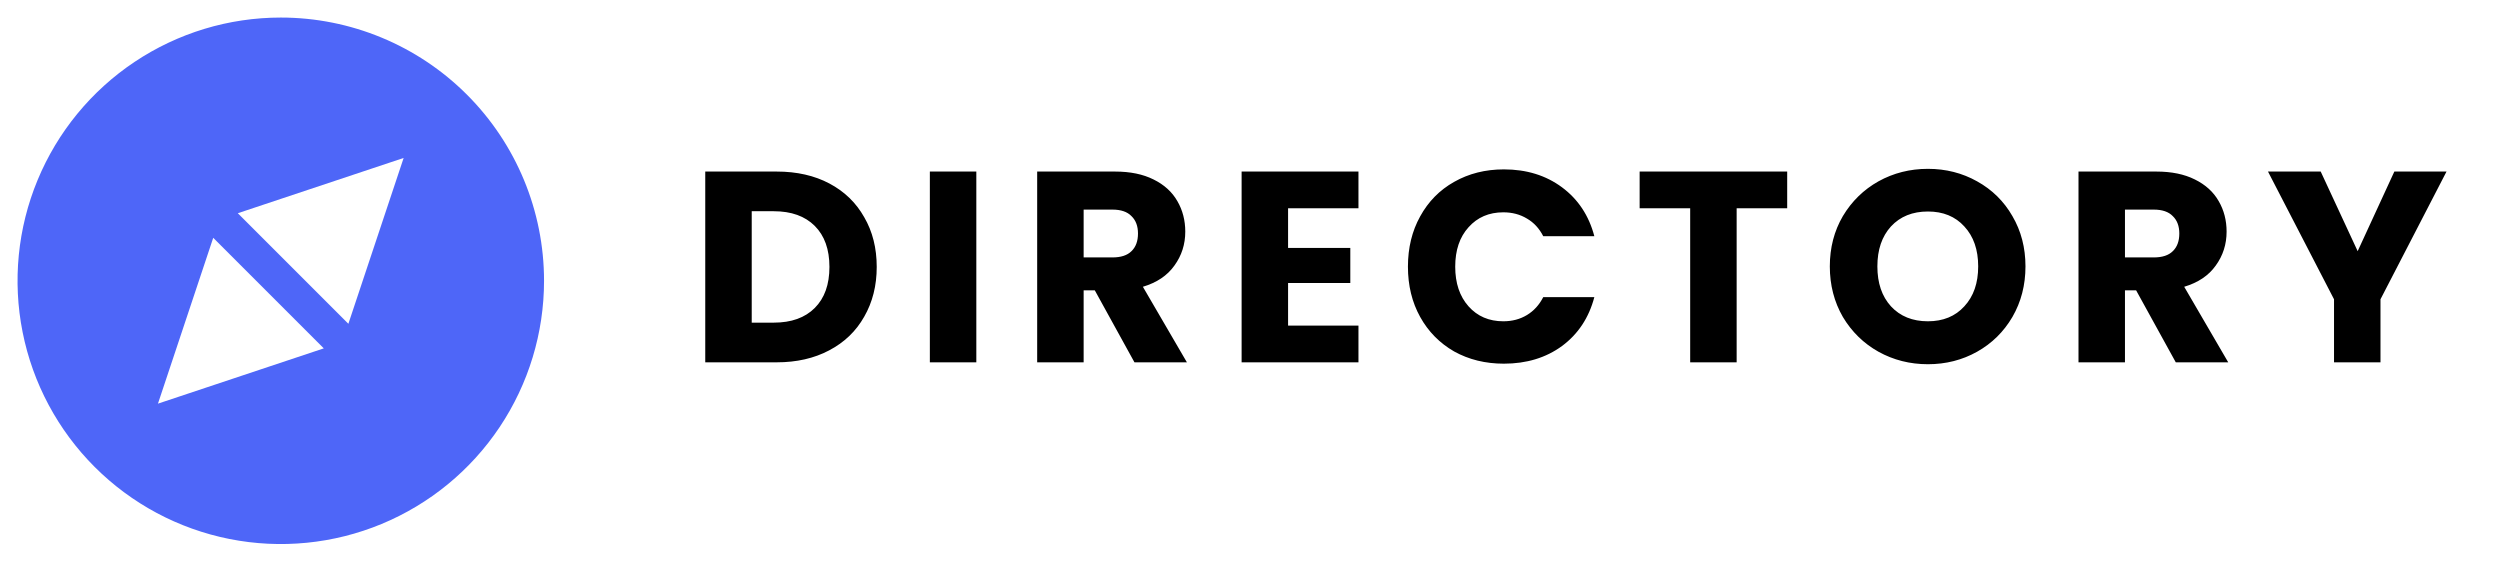
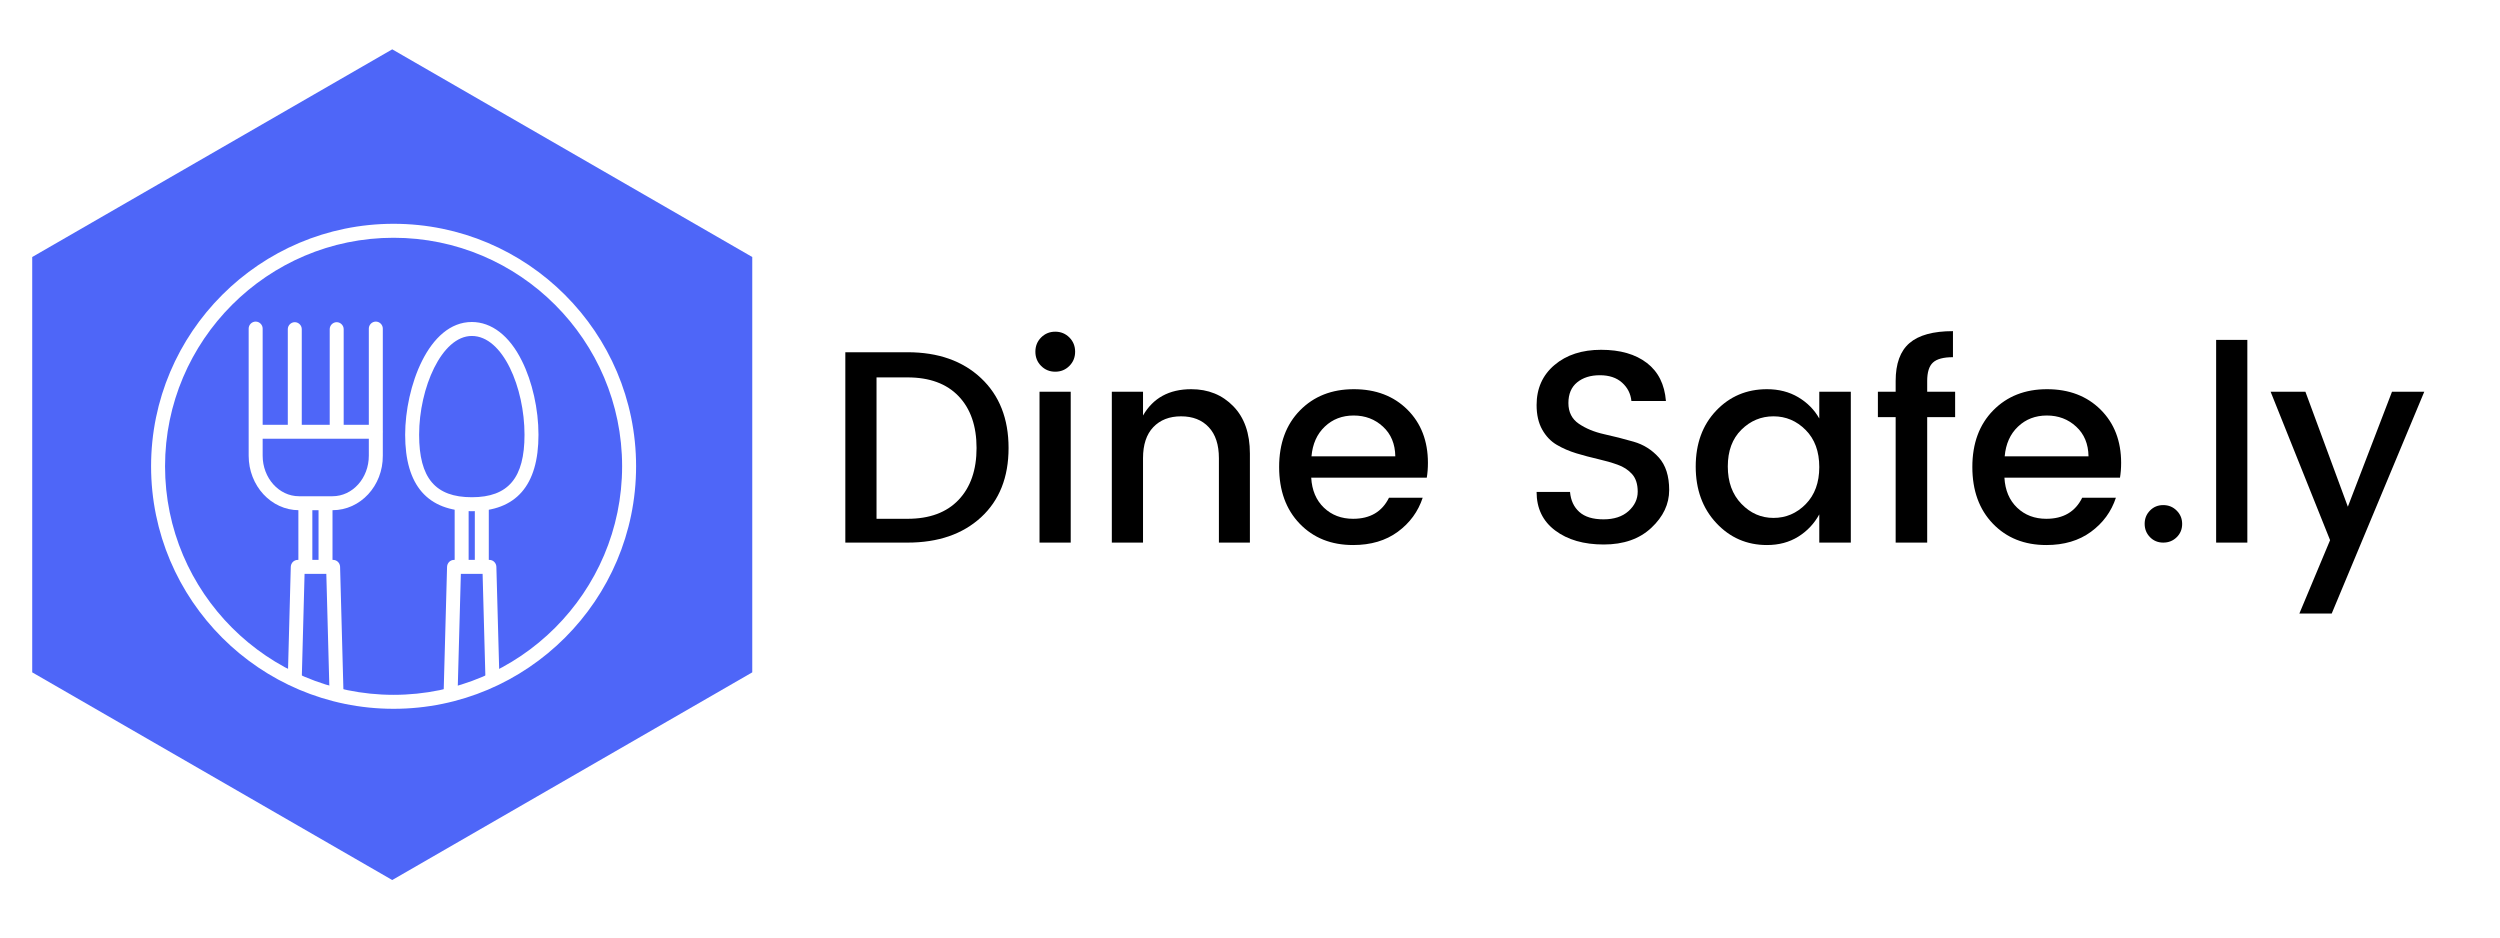
- <svg xmlns="http://www.w3.org/2000/svg" width="138" height="31" viewBox="0 0 138 31" fill="none">
-   <path d="M42.875 9.47C43.985 9.47 44.955 9.69 45.785 10.13C46.615 10.57 47.255 11.19 47.705 11.99C48.165 12.78 48.395 13.695 48.395 14.735C48.395 15.765 48.165 16.68 47.705 17.48C47.255 18.28 46.61 18.9 45.77 19.34C44.94 19.78 43.975 20 42.875 20H38.93V9.47H42.875ZM42.71 17.81C43.68 17.81 44.435 17.54 44.975 17C45.515 16.46 45.785 15.705 45.785 14.735C45.785 13.765 45.515 13.01 44.975 12.47C44.435 11.93 43.68 11.66 42.71 11.66H41.495V17.81H42.71ZM53.893 9.47V20H51.328V9.47H53.893ZM62.622 20L60.432 16.025H59.817V20H57.252V9.47H61.557C62.387 9.47 63.092 9.615 63.672 9.905C64.262 10.195 64.702 10.595 64.992 11.105C65.282 11.605 65.427 12.165 65.427 12.785C65.427 13.485 65.227 14.11 64.827 14.66C64.437 15.21 63.857 15.6 63.087 15.83L65.517 20H62.622ZM59.817 14.21H61.407C61.877 14.21 62.227 14.095 62.457 13.865C62.697 13.635 62.817 13.31 62.817 12.89C62.817 12.48 62.697 12.16 62.457 11.93C62.227 11.69 61.877 11.57 61.407 11.57H59.817V14.21ZM71.102 11.495V13.685H74.537V15.62H71.102V17.975H74.987V20H68.537V9.47H74.987V11.495H71.102ZM77.718 14.72C77.718 13.68 77.943 12.755 78.393 11.945C78.843 11.125 79.468 10.49 80.268 10.04C81.078 9.58 81.993 9.35 83.013 9.35C84.263 9.35 85.333 9.68 86.223 10.34C87.113 11 87.708 11.9 88.008 13.04H85.188C84.968 12.61 84.668 12.285 84.288 12.065C83.908 11.835 83.473 11.72 82.983 11.72C82.193 11.72 81.553 11.995 81.063 12.545C80.573 13.085 80.328 13.81 80.328 14.72C80.328 15.63 80.573 16.36 81.063 16.91C81.553 17.46 82.193 17.735 82.983 17.735C83.473 17.735 83.908 17.62 84.288 17.39C84.668 17.16 84.968 16.83 85.188 16.4H88.008C87.708 17.54 87.113 18.44 86.223 19.1C85.333 19.75 84.263 20.075 83.013 20.075C81.993 20.075 81.078 19.85 80.268 19.4C79.468 18.94 78.843 18.305 78.393 17.495C77.943 16.685 77.718 15.76 77.718 14.72ZM98.653 9.47V11.495H95.863V20H93.298V11.495H90.508V9.47H98.653ZM106.421 20.105C105.431 20.105 104.521 19.875 103.691 19.415C102.871 18.955 102.216 18.315 101.726 17.495C101.246 16.665 101.006 15.735 101.006 14.705C101.006 13.675 101.246 12.75 101.726 11.93C102.216 11.11 102.871 10.47 103.691 10.01C104.521 9.55 105.431 9.32 106.421 9.32C107.411 9.32 108.316 9.55 109.136 10.01C109.966 10.47 110.616 11.11 111.086 11.93C111.566 12.75 111.806 13.675 111.806 14.705C111.806 15.735 111.566 16.665 111.086 17.495C110.606 18.315 109.956 18.955 109.136 19.415C108.316 19.875 107.411 20.105 106.421 20.105ZM106.421 17.735C107.261 17.735 107.931 17.46 108.431 16.91C108.941 16.36 109.196 15.625 109.196 14.705C109.196 13.785 108.941 13.05 108.431 12.5C107.931 11.95 107.261 11.675 106.421 11.675C105.571 11.675 104.891 11.95 104.381 12.5C103.881 13.05 103.631 13.785 103.631 14.705C103.631 15.625 103.881 16.36 104.381 16.91C104.891 17.46 105.571 17.735 106.421 17.735ZM120.103 20L117.913 16.025H117.298V20H114.733V9.47H119.038C119.868 9.47 120.573 9.615 121.153 9.905C121.743 10.195 122.183 10.595 122.473 11.105C122.763 11.605 122.908 12.165 122.908 12.785C122.908 13.485 122.708 14.11 122.308 14.66C121.918 15.21 121.338 15.6 120.568 15.83L122.998 20H120.103ZM117.298 14.21H118.888C119.358 14.21 119.708 14.095 119.938 13.865C120.178 13.635 120.298 13.31 120.298 12.89C120.298 12.48 120.178 12.16 119.938 11.93C119.708 11.69 119.358 11.57 118.888 11.57H117.298V14.21ZM135.048 9.47L131.403 16.52V20H128.838V16.52L125.193 9.47H128.103L130.143 13.865L132.168 9.47H135.048Z" fill="black" />
-   <path d="M15.5 0.969C12.626 0.969 9.817 1.821 7.427 3.418C5.037 5.014 3.175 7.284 2.075 9.939C0.975 12.594 0.687 15.516 1.248 18.335C1.809 21.154 3.193 23.743 5.225 25.775C7.257 27.807 9.846 29.191 12.665 29.752C15.484 30.313 18.406 30.025 21.061 28.925C23.716 27.825 25.986 25.963 27.582 23.573C29.179 21.183 30.031 18.374 30.031 15.5C30.031 11.646 28.5 7.95 25.775 5.225C23.05 2.5 19.354 0.969 15.5 0.969V0.969ZM8.719 22.281L11.77 13.127L17.873 19.23L8.719 22.281ZM19.23 17.873L13.127 11.77L22.281 8.719L19.23 17.873Z" fill="#4E66F8" />
+ <svg xmlns="http://www.w3.org/2000/svg" xmlns:xlink="http://www.w3.org/1999/xlink" width="576pt" height="216pt" viewBox="0 0 576 216" version="1.2">
+   <defs>
+     <g>
+       <symbol overflow="visible" id="glyph0-0">
+         <path style="stroke:none;" d="M 14.953 -40.391 L 14.953 -3.844 L 32.562 -3.844 L 32.562 -40.391 Z M 10.797 0 L 10.797 -44.234 L 36.672 -44.234 L 36.672 0 Z M 10.797 0 " />
+       </symbol>
+       <symbol overflow="visible" id="glyph0-1">
+         <path style="stroke:none;" d="M 11.922 -5.484 L 19.062 -5.484 C 24.145 -5.484 28.066 -6.938 30.828 -9.844 C 33.586 -12.75 34.969 -16.734 34.969 -21.797 C 34.969 -26.867 33.586 -30.848 30.828 -33.734 C 28.066 -36.617 24.145 -38.062 19.062 -38.062 L 11.922 -38.062 Z M 19.062 -43.859 C 26.125 -43.859 31.77 -41.867 36 -37.891 C 40.227 -33.922 42.344 -28.555 42.344 -21.797 C 42.344 -15.047 40.227 -9.723 36 -5.828 C 31.77 -1.941 26.125 0 19.062 0 L 4.734 0 L 4.734 -43.859 Z M 19.062 -43.859 " />
+       </symbol>
+       <symbol overflow="visible" id="glyph0-2">
+         <path style="stroke:none;" d="M 12.938 -43.984 C 12.938 -42.68 12.492 -41.586 11.609 -40.703 C 10.723 -39.816 9.641 -39.375 8.359 -39.375 C 7.078 -39.375 5.992 -39.816 5.109 -40.703 C 4.223 -41.586 3.781 -42.68 3.781 -43.984 C 3.781 -45.285 4.223 -46.379 5.109 -47.266 C 5.992 -48.148 7.078 -48.594 8.359 -48.594 C 9.641 -48.594 10.723 -48.148 11.609 -47.266 C 12.492 -46.379 12.938 -45.285 12.938 -43.984 Z M 4.734 0 L 4.734 -34.766 L 11.922 -34.766 L 11.922 0 Z M 4.734 0 " />
+       </symbol>
+       <symbol overflow="visible" id="glyph0-3">
+         <path style="stroke:none;" d="M 11.922 -34.766 L 11.922 -29.281 C 14.242 -33.32 17.945 -35.344 23.031 -35.344 C 26.945 -35.344 30.176 -34.035 32.719 -31.422 C 35.27 -28.816 36.547 -25.18 36.547 -20.516 L 36.547 0 L 29.406 0 L 29.406 -19.438 C 29.406 -22.551 28.625 -24.938 27.062 -26.594 C 25.508 -28.258 23.383 -29.094 20.688 -29.094 C 18 -29.094 15.863 -28.258 14.281 -26.594 C 12.707 -24.938 11.922 -22.551 11.922 -19.438 L 11.922 0 L 4.734 0 L 4.734 -34.766 Z M 11.922 -34.766 " />
+       </symbol>
+       <symbol overflow="visible" id="glyph0-4">
+         <path style="stroke:none;" d="M 19.375 0.562 C 14.32 0.562 10.219 -1.078 7.062 -4.359 C 3.906 -7.641 2.328 -11.992 2.328 -17.422 C 2.328 -22.848 3.926 -27.191 7.125 -30.453 C 10.32 -33.711 14.457 -35.344 19.531 -35.344 C 24.602 -35.344 28.719 -33.773 31.875 -30.641 C 35.031 -27.504 36.609 -23.41 36.609 -18.359 C 36.609 -17.141 36.52 -16.004 36.344 -14.953 L 9.719 -14.953 C 9.883 -12.055 10.859 -9.754 12.641 -8.047 C 14.43 -6.336 16.676 -5.484 19.375 -5.484 C 23.289 -5.484 26.047 -7.102 27.641 -10.344 L 35.406 -10.344 C 34.352 -7.145 32.438 -4.523 29.656 -2.484 C 26.883 -0.453 23.457 0.562 19.375 0.562 Z M 29.094 -19.875 C 29.051 -22.738 28.102 -25.02 26.25 -26.719 C 24.406 -28.426 22.156 -29.281 19.5 -29.281 C 16.852 -29.281 14.633 -28.426 12.844 -26.719 C 11.051 -25.02 10.031 -22.738 9.781 -19.875 Z M 29.094 -19.875 " />
+       </symbol>
+       <symbol overflow="visible" id="glyph0-5">
+         <path style="stroke:none;" d="" />
+       </symbol>
+       <symbol overflow="visible" id="glyph0-6">
+         <path style="stroke:none;" d="M 18.359 -38.562 C 16.211 -38.562 14.469 -38.016 13.125 -36.922 C 11.781 -35.828 11.109 -34.238 11.109 -32.156 C 11.109 -30.07 11.906 -28.484 13.5 -27.391 C 15.102 -26.297 17.039 -25.492 19.312 -24.984 C 21.582 -24.484 23.852 -23.906 26.125 -23.25 C 28.395 -22.602 30.328 -21.395 31.922 -19.625 C 33.523 -17.852 34.328 -15.348 34.328 -12.109 C 34.328 -8.867 32.957 -5.969 30.219 -3.406 C 27.488 -0.844 23.832 0.438 19.25 0.438 C 14.664 0.438 10.941 -0.633 8.078 -2.781 C 5.211 -4.926 3.781 -7.891 3.781 -11.672 L 11.484 -11.672 C 11.648 -9.734 12.363 -8.195 13.625 -7.062 C 14.895 -5.926 16.75 -5.359 19.188 -5.359 C 21.625 -5.359 23.547 -5.988 24.953 -7.25 C 26.367 -8.52 27.078 -10.016 27.078 -11.734 C 27.078 -13.461 26.645 -14.812 25.781 -15.781 C 24.914 -16.75 23.801 -17.473 22.438 -17.953 C 21.07 -18.441 19.566 -18.875 17.922 -19.25 C 16.285 -19.625 14.633 -20.062 12.969 -20.562 C 11.301 -21.07 9.785 -21.727 8.422 -22.531 C 7.055 -23.332 5.941 -24.5 5.078 -26.031 C 4.211 -27.57 3.781 -29.457 3.781 -31.688 C 3.781 -35.508 5.156 -38.586 7.906 -40.922 C 10.664 -43.254 14.242 -44.422 18.641 -44.422 C 23.047 -44.422 26.562 -43.41 29.188 -41.391 C 31.812 -39.379 33.273 -36.457 33.578 -32.625 L 25.625 -32.625 C 25.457 -34.312 24.738 -35.723 23.469 -36.859 C 22.207 -37.992 20.504 -38.562 18.359 -38.562 Z M 18.359 -38.562 " />
+       </symbol>
+       <symbol overflow="visible" id="glyph0-7">
+         <path style="stroke:none;" d="M 27.672 -8.859 C 29.754 -10.984 30.797 -13.832 30.797 -17.406 C 30.797 -20.988 29.754 -23.832 27.672 -25.938 C 25.586 -28.039 23.113 -29.094 20.25 -29.094 C 17.395 -29.094 14.926 -28.062 12.844 -26 C 10.758 -23.938 9.719 -21.117 9.719 -17.547 C 9.719 -13.973 10.758 -11.102 12.844 -8.938 C 14.926 -6.77 17.395 -5.688 20.25 -5.688 C 23.113 -5.688 25.586 -6.742 27.672 -8.859 Z M 18.75 0.562 C 14.113 0.562 10.219 -1.129 7.062 -4.516 C 3.906 -7.898 2.328 -12.234 2.328 -17.516 C 2.328 -22.797 3.895 -27.086 7.031 -30.391 C 10.164 -33.691 14.07 -35.344 18.75 -35.344 C 21.477 -35.344 23.883 -34.723 25.969 -33.484 C 28.051 -32.242 29.66 -30.613 30.797 -28.594 L 30.797 -34.766 L 38.062 -34.766 L 38.062 0 L 30.797 0 L 30.797 -6.5 C 29.617 -4.352 28 -2.641 25.938 -1.359 C 23.875 -0.078 21.477 0.562 18.75 0.562 Z M 18.75 0.562 " />
+       </symbol>
+       <symbol overflow="visible" id="glyph0-8">
+         <path style="stroke:none;" d="M 19.312 -34.766 L 19.312 -28.906 L 12.875 -28.906 L 12.875 0 L 5.609 0 L 5.609 -28.906 L 1.516 -28.906 L 1.516 -34.766 L 5.609 -34.766 L 5.609 -37.234 C 5.609 -41.234 6.672 -44.145 8.797 -45.969 C 10.922 -47.801 14.258 -48.719 18.812 -48.719 L 18.812 -42.719 C 16.625 -42.719 15.086 -42.305 14.203 -41.484 C 13.316 -40.672 12.875 -39.254 12.875 -37.234 L 12.875 -34.766 Z M 19.312 -34.766 " />
+       </symbol>
+       <symbol overflow="visible" id="glyph0-9">
+         <path style="stroke:none;" d="M 10.469 -1.234 C 9.633 -0.41 8.602 0 7.375 0 C 6.156 0 5.133 -0.422 4.312 -1.266 C 3.5 -2.109 3.094 -3.129 3.094 -4.328 C 3.094 -5.523 3.5 -6.539 4.312 -7.375 C 5.133 -8.219 6.156 -8.641 7.375 -8.641 C 8.602 -8.641 9.633 -8.219 10.469 -7.375 C 11.312 -6.539 11.734 -5.516 11.734 -4.297 C 11.734 -3.078 11.312 -2.055 10.469 -1.234 Z M 10.469 -1.234 " />
+       </symbol>
+       <symbol overflow="visible" id="glyph0-10">
+         <path style="stroke:none;" d="M 4.734 0 L 4.734 -46.703 L 11.922 -46.703 L 11.922 0 Z M 4.734 0 " />
+       </symbol>
+       <symbol overflow="visible" id="glyph0-11">
+         <path style="stroke:none;" d="M 14.328 -0.562 L 0.625 -34.766 L 8.641 -34.766 L 18.422 -8.266 L 28.594 -34.766 L 36.031 -34.766 L 14.703 16.344 L 7.25 16.344 Z M 14.328 -0.562 " />
+       </symbol>
+     </g>
+     <clipPath id="clip1">
+       <path d="M 34.809 51.562 L 146.555 51.562 L 146.555 163.309 L 34.809 163.309 Z M 34.809 51.562 " />
+     </clipPath>
+   </defs>
+   <g id="surface1">
+     <path style=" stroke:none;fill-rule:nonzero;fill:rgb(30.589%,39.999%,97.249%);fill-opacity:1;" d="M 173.32 154.91 L 173.32 59.215 L 90.371 11.367 L 7.422 59.215 L 7.422 154.91 L 90.371 202.758 Z M 173.32 154.91 " />
+     <path style=" stroke:none;fill-rule:nonzero;fill:rgb(100%,100%,100%);fill-opacity:1;" d="M 108.707 117.781 C 98.5 117.781 93.348 111.848 93.348 100.168 C 93.348 89.27 98.684 74.188 108.707 74.188 C 113.262 74.188 117.398 77.359 120.25 83.152 C 122.641 87.938 124.066 94.281 124.066 100.168 C 124.066 111.848 118.918 117.781 108.707 117.781 Z M 108.707 77.406 C 101.762 77.406 96.566 89.406 96.566 100.168 C 96.566 110.148 100.293 114.562 108.707 114.562 C 117.121 114.562 120.848 110.102 120.848 100.168 C 120.848 89.363 115.883 77.406 108.707 77.406 Z M 108.707 77.406 " />
+     <path style=" stroke:none;fill-rule:nonzero;fill:rgb(100%,100%,100%);fill-opacity:1;" d="M 86.449 101.09 L 59.547 101.09 C 58.676 101.09 57.938 100.352 57.938 99.477 C 57.938 98.605 58.676 97.867 59.547 97.867 L 86.449 97.867 C 87.324 97.867 88.059 98.605 88.059 99.477 C 88.059 100.352 87.324 101.09 86.449 101.09 Z M 86.449 101.09 " />
+     <path style=" stroke:none;fill-rule:nonzero;fill:rgb(100%,100%,100%);fill-opacity:1;" d="M 76.609 117.551 L 68.883 117.551 C 62.492 117.551 57.293 111.941 57.293 104.996 L 57.293 75.703 C 57.293 74.828 58.031 74.094 58.906 74.094 C 59.777 74.094 60.516 74.828 60.516 75.703 L 60.516 104.996 C 60.516 110.148 64.285 114.332 68.883 114.332 L 76.609 114.332 C 81.254 114.332 84.977 110.148 84.977 104.996 L 84.977 75.703 C 84.977 74.828 85.715 74.094 86.59 74.094 C 87.461 74.094 88.199 74.828 88.199 75.703 L 88.199 104.996 C 88.242 111.941 83.047 117.551 76.609 117.551 Z M 76.609 117.551 " />
+     <path style=" stroke:none;fill-rule:nonzero;fill:rgb(100%,100%,100%);fill-opacity:1;" d="M 75 131.07 C 74.125 131.07 73.391 130.336 73.391 129.461 L 73.391 116.816 C 73.391 115.941 74.125 115.207 75 115.207 C 75.875 115.207 76.609 115.941 76.609 116.816 L 76.609 129.461 C 76.609 130.336 75.875 131.07 75 131.07 Z M 75 131.07 " />
+     <path style=" stroke:none;fill-rule:nonzero;fill:rgb(100%,100%,100%);fill-opacity:1;" d="M 70.355 131.07 C 69.48 131.07 68.746 130.336 68.746 129.461 L 68.746 116.816 C 68.746 115.941 69.48 115.207 70.355 115.207 C 71.23 115.207 71.965 115.941 71.965 116.816 L 71.965 129.461 C 71.965 130.336 71.273 131.07 70.355 131.07 Z M 70.355 131.07 " />
+     <path style=" stroke:none;fill-rule:nonzero;fill:rgb(100%,100%,100%);fill-opacity:1;" d="M 77.574 99.754 C 76.699 99.754 75.965 99.02 75.965 98.145 L 75.965 75.84 C 75.965 74.969 76.699 74.23 77.574 74.23 C 78.449 74.23 79.184 74.969 79.184 75.84 L 79.184 98.145 C 79.184 99.02 78.496 99.754 77.574 99.754 Z M 77.574 99.754 " />
+     <path style=" stroke:none;fill-rule:nonzero;fill:rgb(100%,100%,100%);fill-opacity:1;" d="M 67.918 99.754 C 67.043 99.754 66.309 99.02 66.309 98.145 L 66.309 75.84 C 66.309 74.969 67.043 74.23 67.918 74.23 C 68.793 74.23 69.527 74.969 69.527 75.84 L 69.527 98.145 C 69.527 99.02 68.793 99.754 67.918 99.754 Z M 67.918 99.754 " />
+     <path style=" stroke:none;fill-rule:nonzero;fill:rgb(100%,100%,100%);fill-opacity:1;" d="M 77.527 161.145 C 76.656 161.145 75.965 160.457 75.918 159.582 L 75.184 132.219 L 70.172 132.219 L 69.527 156.363 C 69.48 157.238 68.746 157.973 67.871 157.926 C 66.996 157.879 66.262 157.145 66.309 156.27 L 66.996 130.566 C 67.043 129.691 67.734 129 68.605 129 L 76.746 129 C 77.621 129 78.309 129.691 78.355 130.566 L 79.137 159.488 C 79.184 160.41 78.496 161.145 77.527 161.145 C 77.574 161.145 77.574 161.145 77.527 161.145 Z M 77.527 161.145 " />
+     <g clip-path="url(#clip1)" clip-rule="nonzero">
+       <path style=" stroke:none;fill-rule:nonzero;fill:rgb(100%,100%,100%);fill-opacity:1;" d="M 90.68 163.309 C 59.871 163.309 34.809 138.246 34.809 107.434 C 34.809 76.625 59.871 51.562 90.68 51.562 C 121.492 51.562 146.555 76.625 146.555 107.434 C 146.555 138.246 121.492 163.309 90.68 163.309 Z M 90.68 54.781 C 61.664 54.781 38.027 78.418 38.027 107.434 C 38.027 136.449 61.664 160.09 90.68 160.09 C 119.699 160.09 143.336 136.449 143.336 107.434 C 143.336 78.418 119.699 54.781 90.68 54.781 Z M 90.68 54.781 " />
+     </g>
+     <path style=" stroke:none;fill-rule:nonzero;fill:rgb(100%,100%,100%);fill-opacity:1;" d="M 111.008 131.07 C 110.133 131.07 109.398 130.336 109.398 129.461 L 109.398 116.816 C 109.398 115.941 110.133 115.207 111.008 115.207 C 111.879 115.207 112.617 115.941 112.617 116.816 L 112.617 129.461 C 112.617 130.336 111.879 131.07 111.008 131.07 Z M 111.008 131.07 " />
+     <path style=" stroke:none;fill-rule:nonzero;fill:rgb(100%,100%,100%);fill-opacity:1;" d="M 106.363 131.07 C 105.488 131.07 104.754 130.336 104.754 129.461 L 104.754 116.816 C 104.754 115.941 105.488 115.207 106.363 115.207 C 107.234 115.207 107.973 115.941 107.973 116.816 L 107.973 129.461 C 107.973 130.336 107.281 131.07 106.363 131.07 Z M 106.363 131.07 " />
+     <path style=" stroke:none;fill-rule:nonzero;fill:rgb(100%,100%,100%);fill-opacity:1;" d="M 103.832 160.871 C 103.832 160.871 103.785 160.871 103.832 160.871 C 102.914 160.824 102.176 160.09 102.223 159.215 L 103.004 130.566 C 103.051 129.691 103.742 129 104.613 129 L 112.754 129 C 113.629 129 114.316 129.691 114.363 130.566 L 115.055 155.902 C 115.098 156.777 114.363 157.512 113.488 157.559 C 113.488 157.559 113.445 157.559 113.445 157.559 C 112.57 157.559 111.879 156.867 111.836 155.996 L 111.191 132.219 L 106.18 132.219 L 105.441 159.305 C 105.395 160.18 104.707 160.871 103.832 160.871 Z M 103.832 160.871 " />
+     <g style="fill:rgb(0%,0%,0%);fill-opacity:1;">
+       <use xlink:href="#glyph0-1" x="190.03" y="125.015" />
+     </g>
+     <g style="fill:rgb(0%,0%,0%);fill-opacity:1;">
+       <use xlink:href="#glyph0-2" x="234.771" y="125.015" />
+     </g>
+     <g style="fill:rgb(0%,0%,0%);fill-opacity:1;">
+       <use xlink:href="#glyph0-3" x="251.43" y="125.015" />
+     </g>
+     <g style="fill:rgb(0%,0%,0%);fill-opacity:1;">
+       <use xlink:href="#glyph0-4" x="292.385" y="125.015" />
+     </g>
+     <g style="fill:rgb(0%,0%,0%);fill-opacity:1;">
+       <use xlink:href="#glyph0-5" x="331.32" y="125.015" />
+     </g>
+     <g style="fill:rgb(0%,0%,0%);fill-opacity:1;">
+       <use xlink:href="#glyph0-6" x="350.251" y="125.015" />
+     </g>
+     <g style="fill:rgb(0%,0%,0%);fill-opacity:1;">
+       <use xlink:href="#glyph0-7" x="388.365" y="125.015" />
+     </g>
+     <g style="fill:rgb(0%,0%,0%);fill-opacity:1;">
+       <use xlink:href="#glyph0-8" x="431.15" y="125.015" />
+     </g>
+     <g style="fill:rgb(0%,0%,0%);fill-opacity:1;">
+       <use xlink:href="#glyph0-4" x="452.1" y="125.015" />
+     </g>
+     <g style="fill:rgb(0%,0%,0%);fill-opacity:1;">
+       <use xlink:href="#glyph0-9" x="491.035" y="125.015" />
+     </g>
+     <g style="fill:rgb(0%,0%,0%);fill-opacity:1;">
+       <use xlink:href="#glyph0-10" x="505.865" y="125.015" />
+     </g>
+     <g style="fill:rgb(0%,0%,0%);fill-opacity:1;">
+       <use xlink:href="#glyph0-11" x="522.524" y="125.015" />
+     </g>
+   </g>
</svg>
